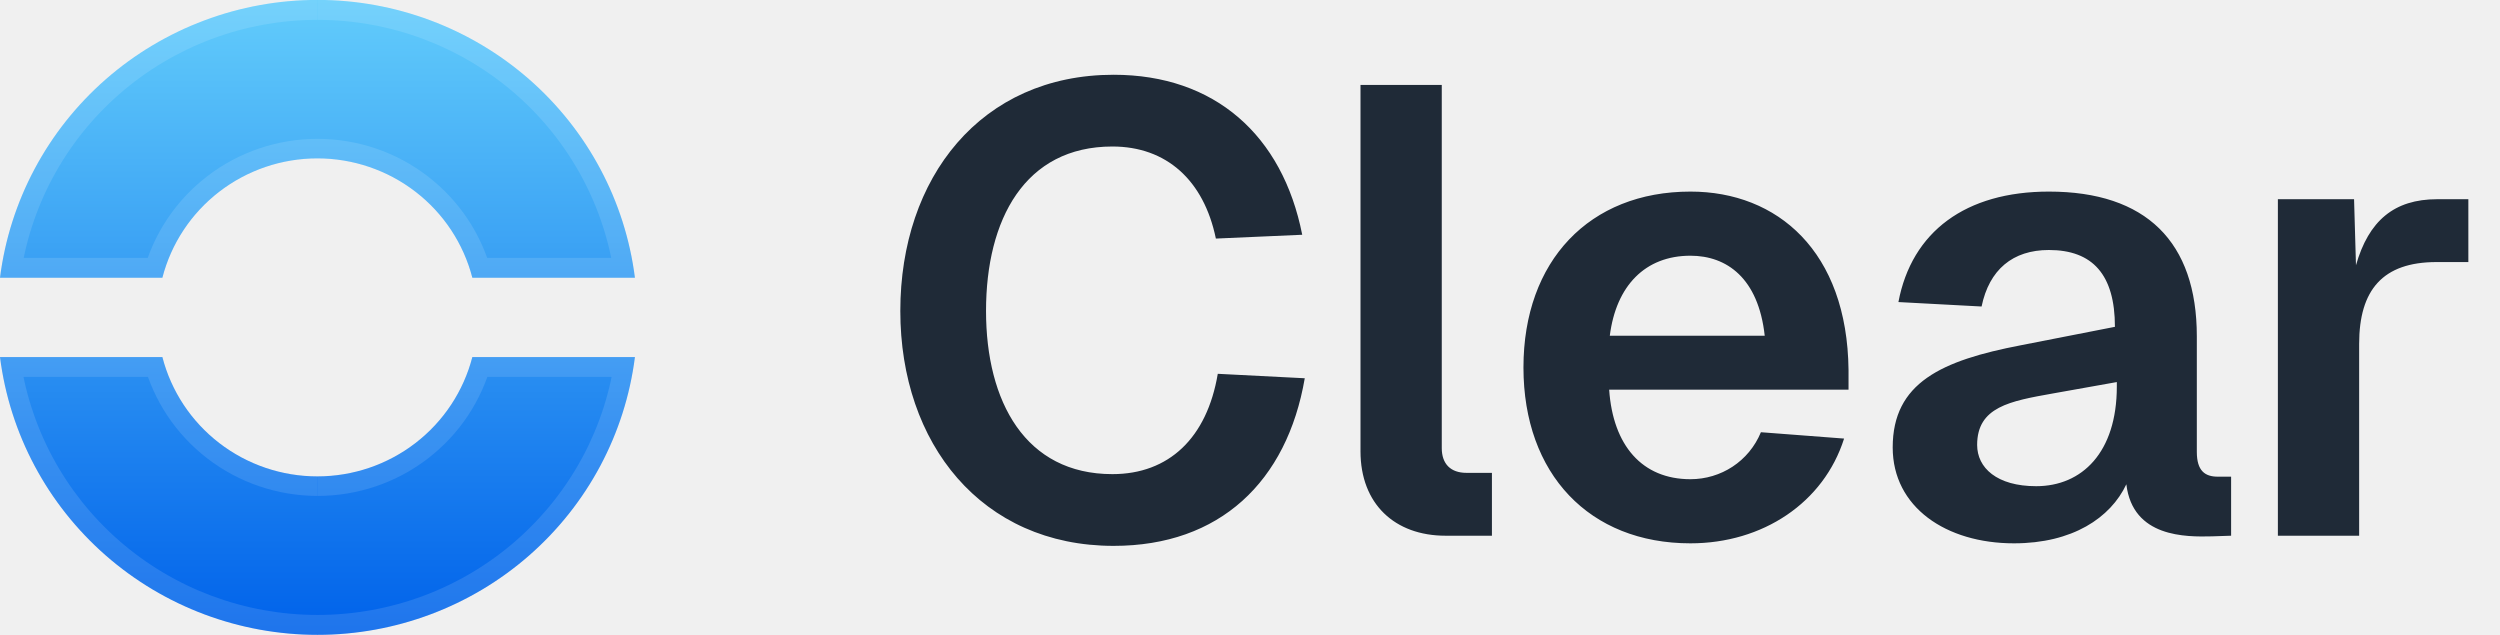
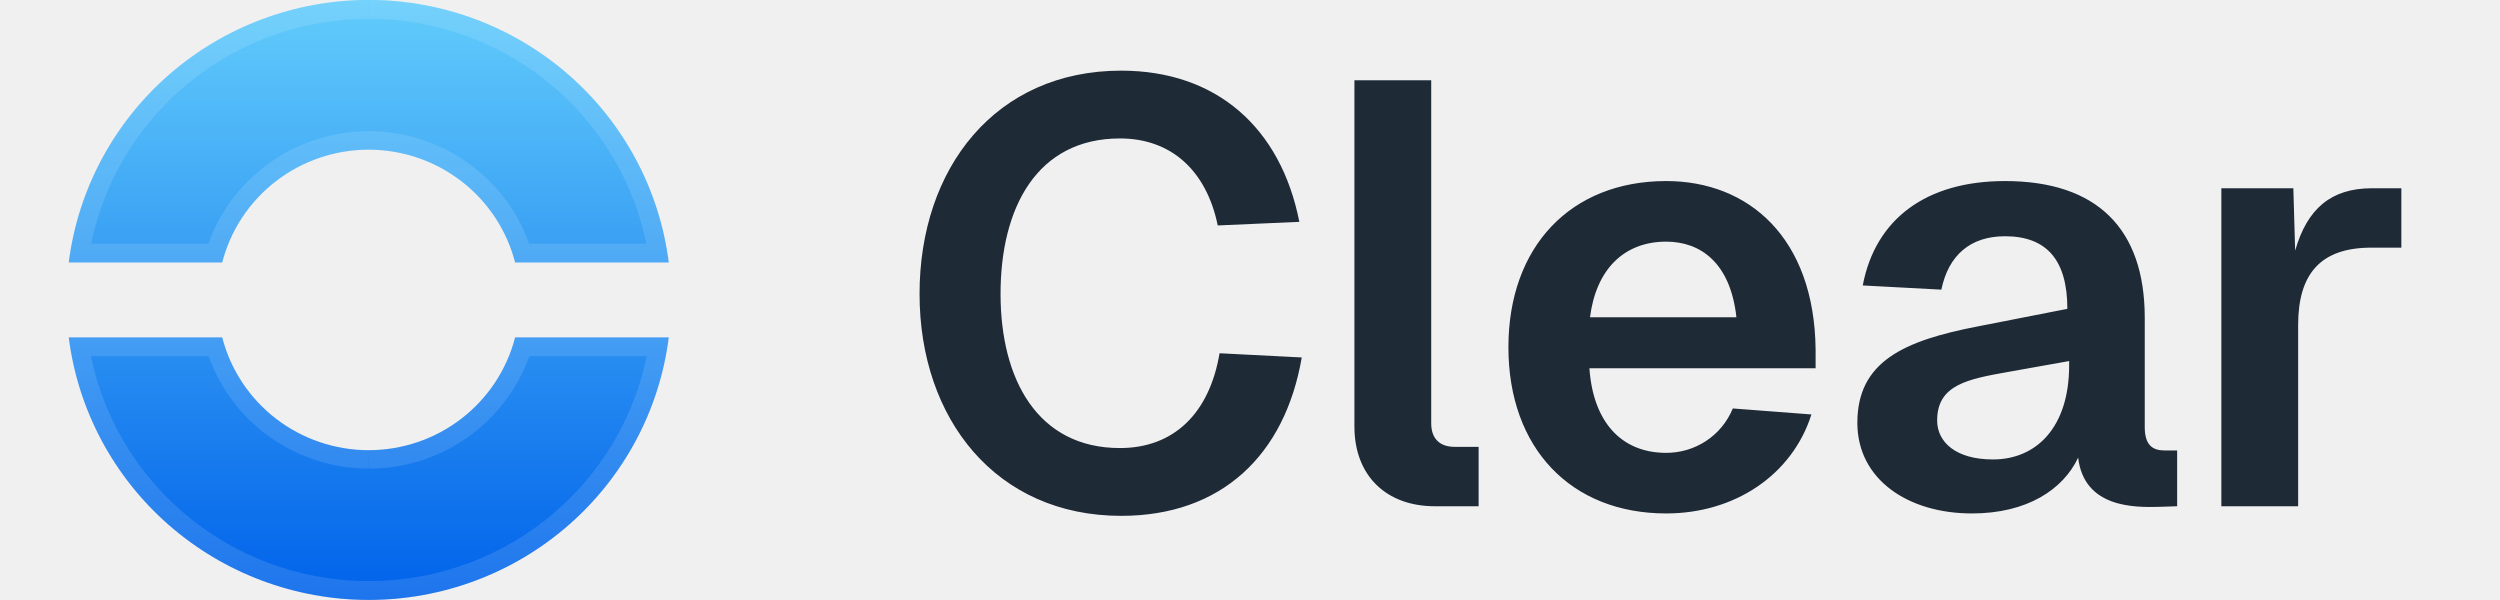
- <svg xmlns="http://www.w3.org/2000/svg" width="126" height="32" viewBox="0 0 126 32" fill="none">
+ <svg xmlns="http://www.w3.org/2000/svg" width="100" height="24" viewBox="0 0 126 32" fill="none">
  <path fill-rule="evenodd" clip-rule="evenodd" d="M32 17.996H23.806C23.362 19.716 22.353 21.241 20.939 22.33C19.525 23.419 17.785 24.01 15.995 24.01C14.205 24.01 12.465 23.419 11.051 22.33C9.637 21.241 8.628 19.716 8.184 17.996H0C0.49 21.862 2.386 25.418 5.332 27.996C8.278 30.574 12.072 31.996 16 31.996C19.928 31.996 23.722 30.574 26.668 27.996C29.614 25.418 31.51 21.862 32 17.996ZM32 13.997H23.806C23.362 12.276 22.353 10.751 20.939 9.662C19.525 8.573 17.785 7.982 15.995 7.982C14.205 7.982 12.465 8.573 11.051 9.662C9.637 10.751 8.628 12.276 8.184 13.997H0C0.49 10.13 2.386 6.574 5.332 3.996C8.278 1.419 12.072 -0.004 16 -0.004C19.928 -0.004 23.722 1.419 26.668 3.996C29.614 6.574 31.51 10.13 32 13.997Z" fill="url(#paint0_linear_4286_25)" />
  <mask id="mask0_4286_25" style="mask-type:luminance" maskUnits="userSpaceOnUse" x="0" y="-1" width="32" height="33">
    <path fill-rule="evenodd" clip-rule="evenodd" d="M32 17.996H23.806C23.362 19.716 22.353 21.241 20.939 22.33C19.525 23.419 17.785 24.01 15.995 24.01C14.205 24.01 12.465 23.419 11.051 22.33C9.637 21.241 8.628 19.716 8.184 17.996H0C0.49 21.862 2.386 25.418 5.332 27.996C8.278 30.574 12.072 31.996 16 31.996C19.928 31.996 23.722 30.574 26.668 27.996C29.614 25.418 31.51 21.862 32 17.996ZM32 13.997H23.806C23.362 12.276 22.353 10.751 20.939 9.662C19.525 8.573 17.785 7.982 15.995 7.982C14.205 7.982 12.465 8.573 11.051 9.662C9.637 10.751 8.628 12.276 8.184 13.997H0C0.49 10.13 2.386 6.574 5.332 3.996C8.278 1.419 12.072 -0.004 16 -0.004C19.928 -0.004 23.722 1.419 26.668 3.996C29.614 6.574 31.51 10.13 32 13.997Z" fill="white" />
  </mask>
  <g mask="url(#mask0_4286_25)">
    <path d="M32 17.995L33.008 18.115L33.139 16.996H32V17.995ZM23.806 17.995V16.996H23.03L22.828 17.745L23.806 17.995ZM8.184 17.995L9.172 17.745L8.97 16.996H8.194V17.995H8.184ZM-1.83869e-05 17.995V16.996H-1.139L-0.998 18.115L-1.83869e-05 17.995ZM23.806 13.996L22.838 14.246L23.03 14.996H23.806V13.996ZM32 13.996V14.996H33.139L32.998 13.876L32 13.996ZM8.194 13.996V14.996H8.97L9.172 14.246L8.194 13.996ZM-1.83869e-05 13.996L-1.008 13.876L-1.139 14.996H-1.83869e-05V13.996ZM32 16.996H23.806V18.995H32V16.996ZM22.828 17.745C22.438 19.245 21.558 20.573 20.325 21.523C19.092 22.473 17.576 22.99 16.015 22.994V24.994C18.025 24.993 19.978 24.329 21.567 23.108C23.156 21.887 24.291 20.176 24.794 18.245L22.849 17.745H22.828ZM16.015 22.994C14.451 22.995 12.93 22.479 11.693 21.529C10.456 20.579 9.573 19.248 9.182 17.745L7.226 18.245C7.729 20.176 8.864 21.887 10.453 23.108C12.042 24.329 13.995 24.993 16.005 24.994V22.994H16.015ZM8.204 16.996H-1.83869e-05V18.995H8.194V16.996H8.204ZM16.015 30.992C12.331 30.997 8.771 29.666 6.006 27.251C3.24 24.835 1.46 21.502 0.998 17.875L-0.998 18.115C-0.477 22.224 1.538 26.003 4.668 28.742C7.799 31.481 11.83 32.992 16.005 32.992V30.992H16.015ZM31.012 17.875C30.551 21.5 28.771 24.832 26.008 27.247C23.245 29.663 19.688 30.994 16.005 30.992V32.992C20.178 32.99 24.207 31.478 27.335 28.739C30.464 26 32.477 22.222 32.998 18.115L31.002 17.875H31.012ZM23.806 14.996H32V12.997H23.806V14.996ZM16.005 8.998C17.57 8.997 19.09 9.512 20.327 10.463C21.564 11.413 22.447 12.744 22.838 14.246L24.784 13.746C24.281 11.816 23.146 10.105 21.557 8.884C19.968 7.662 18.015 6.999 16.005 6.998V8.998ZM9.172 14.246C9.563 12.744 10.446 11.413 11.683 10.463C12.92 9.512 14.441 8.997 16.005 8.998V6.998C13.993 6.997 12.038 7.659 10.447 8.881C8.856 10.102 7.719 11.814 7.216 13.746L9.172 14.246ZM-1.83869e-05 14.996H8.194V12.997H-1.83869e-05V14.996ZM1.008 14.116C1.469 10.495 3.246 7.165 6.005 4.751C8.764 2.336 12.316 1.002 15.995 1V-1C11.82 -1.001 7.789 0.511 4.658 3.25C1.528 5.989 -0.487 9.768 -1.008 13.876L0.988 14.116H1.008ZM15.995 1C19.676 1 23.23 2.333 25.992 4.747C28.753 7.162 30.531 10.494 30.992 14.116L32.988 13.876C32.468 9.771 30.456 5.995 27.329 3.256C24.203 0.518 20.176 -0.996 16.005 -1V1H15.995Z" fill="white" fill-opacity="0.12" />
  </g>
  <path d="M65.76 19.064C64.864 24.28 61.472 27.512 56.128 27.512C49.472 27.512 45.376 22.36 45.376 15.672C45.376 8.952 49.44 3.768 56.128 3.768C61.216 3.768 64.64 6.808 65.632 11.832L61.28 12.024C60.672 9.08 58.784 7.384 56.064 7.384C51.648 7.384 49.696 11.064 49.696 15.672C49.696 20.248 51.68 23.896 56.064 23.896C58.912 23.896 60.832 22.072 61.376 18.84L65.76 19.064ZM68.569 4.28H72.665V22.584C72.665 23.384 73.113 23.832 73.913 23.832H75.193V27H72.857C70.297 27 68.569 25.4 68.569 22.744V4.28ZM76.782 18.52C76.782 13.144 80.11 9.656 85.198 9.656C89.582 9.656 93.102 12.664 93.166 18.648V19.64H81.102C81.294 22.456 82.766 24.152 85.198 24.152C86.734 24.152 88.142 23.256 88.75 21.784L92.942 22.104C91.918 25.336 88.846 27.384 85.198 27.384C80.11 27.384 76.782 23.896 76.782 18.52ZM81.134 16.92H88.942C88.622 14.008 87.022 12.888 85.198 12.888C82.926 12.888 81.454 14.392 81.134 16.92ZM95.68 15.224C96.352 11.672 99.072 9.656 103.264 9.656C108.16 9.656 110.72 12.184 110.72 16.952V22.776C110.72 23.736 111.136 24.024 111.776 24.024H112.448V27L111.488 27.032C110.176 27.064 107.488 27.096 107.168 24.408C106.368 26.104 104.448 27.384 101.504 27.384C98.08 27.384 95.392 25.56 95.392 22.552C95.392 19.288 97.856 18.168 101.856 17.4L106.592 16.472C106.592 13.848 105.472 12.6 103.264 12.6C101.44 12.6 100.256 13.592 99.872 15.448L95.68 15.224ZM99.648 22.424C99.648 23.576 100.64 24.504 102.624 24.504C104.928 24.504 106.688 22.808 106.688 19.48V19.256L103.456 19.832C101.312 20.216 99.648 20.504 99.648 22.424ZM114.805 10.04H118.645L118.741 13.368C119.381 11.128 120.661 10.04 122.837 10.04H124.405V13.208H122.805C120.085 13.208 118.901 14.616 118.901 17.336V27H114.805V10.04Z" fill="#1F2A37" />
  <defs>
    <linearGradient id="paint0_linear_4286_25" x1="16" y1="-0.004" x2="16" y2="31.996" gradientUnits="userSpaceOnUse">
      <stop stop-color="#62CCFB" />
      <stop offset="1" stop-color="#0062EA" />
    </linearGradient>
  </defs>
</svg>
